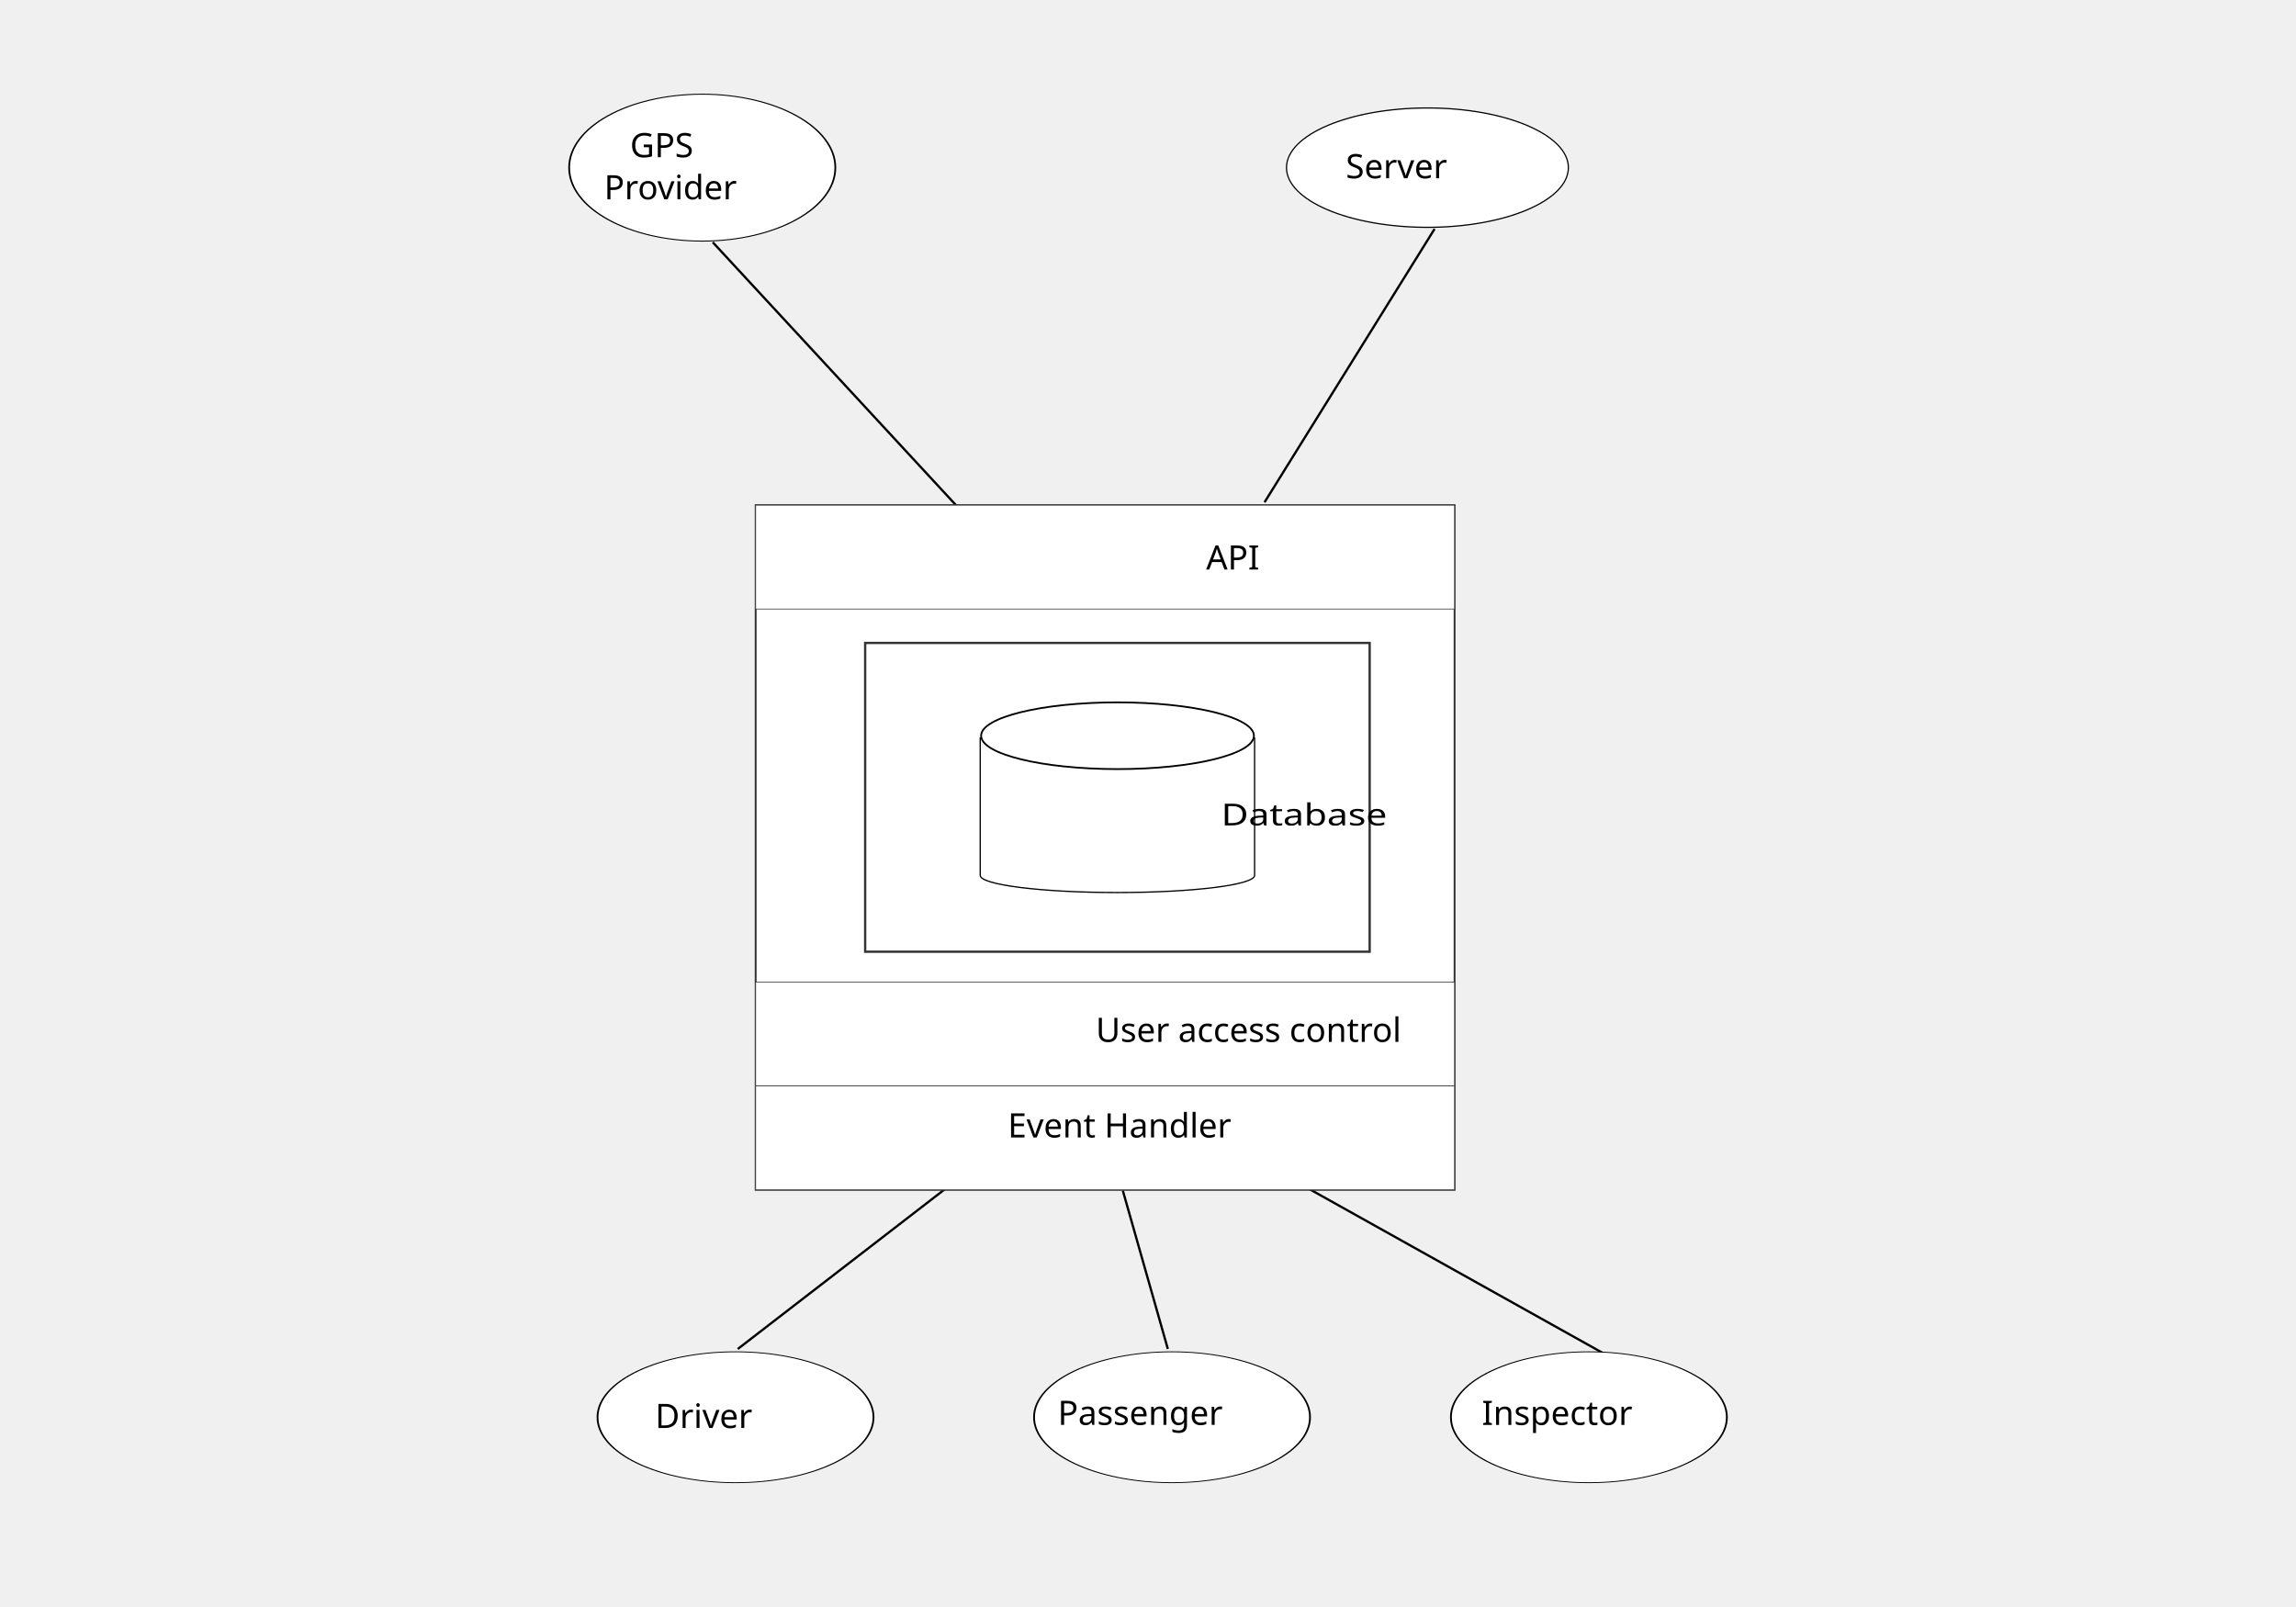
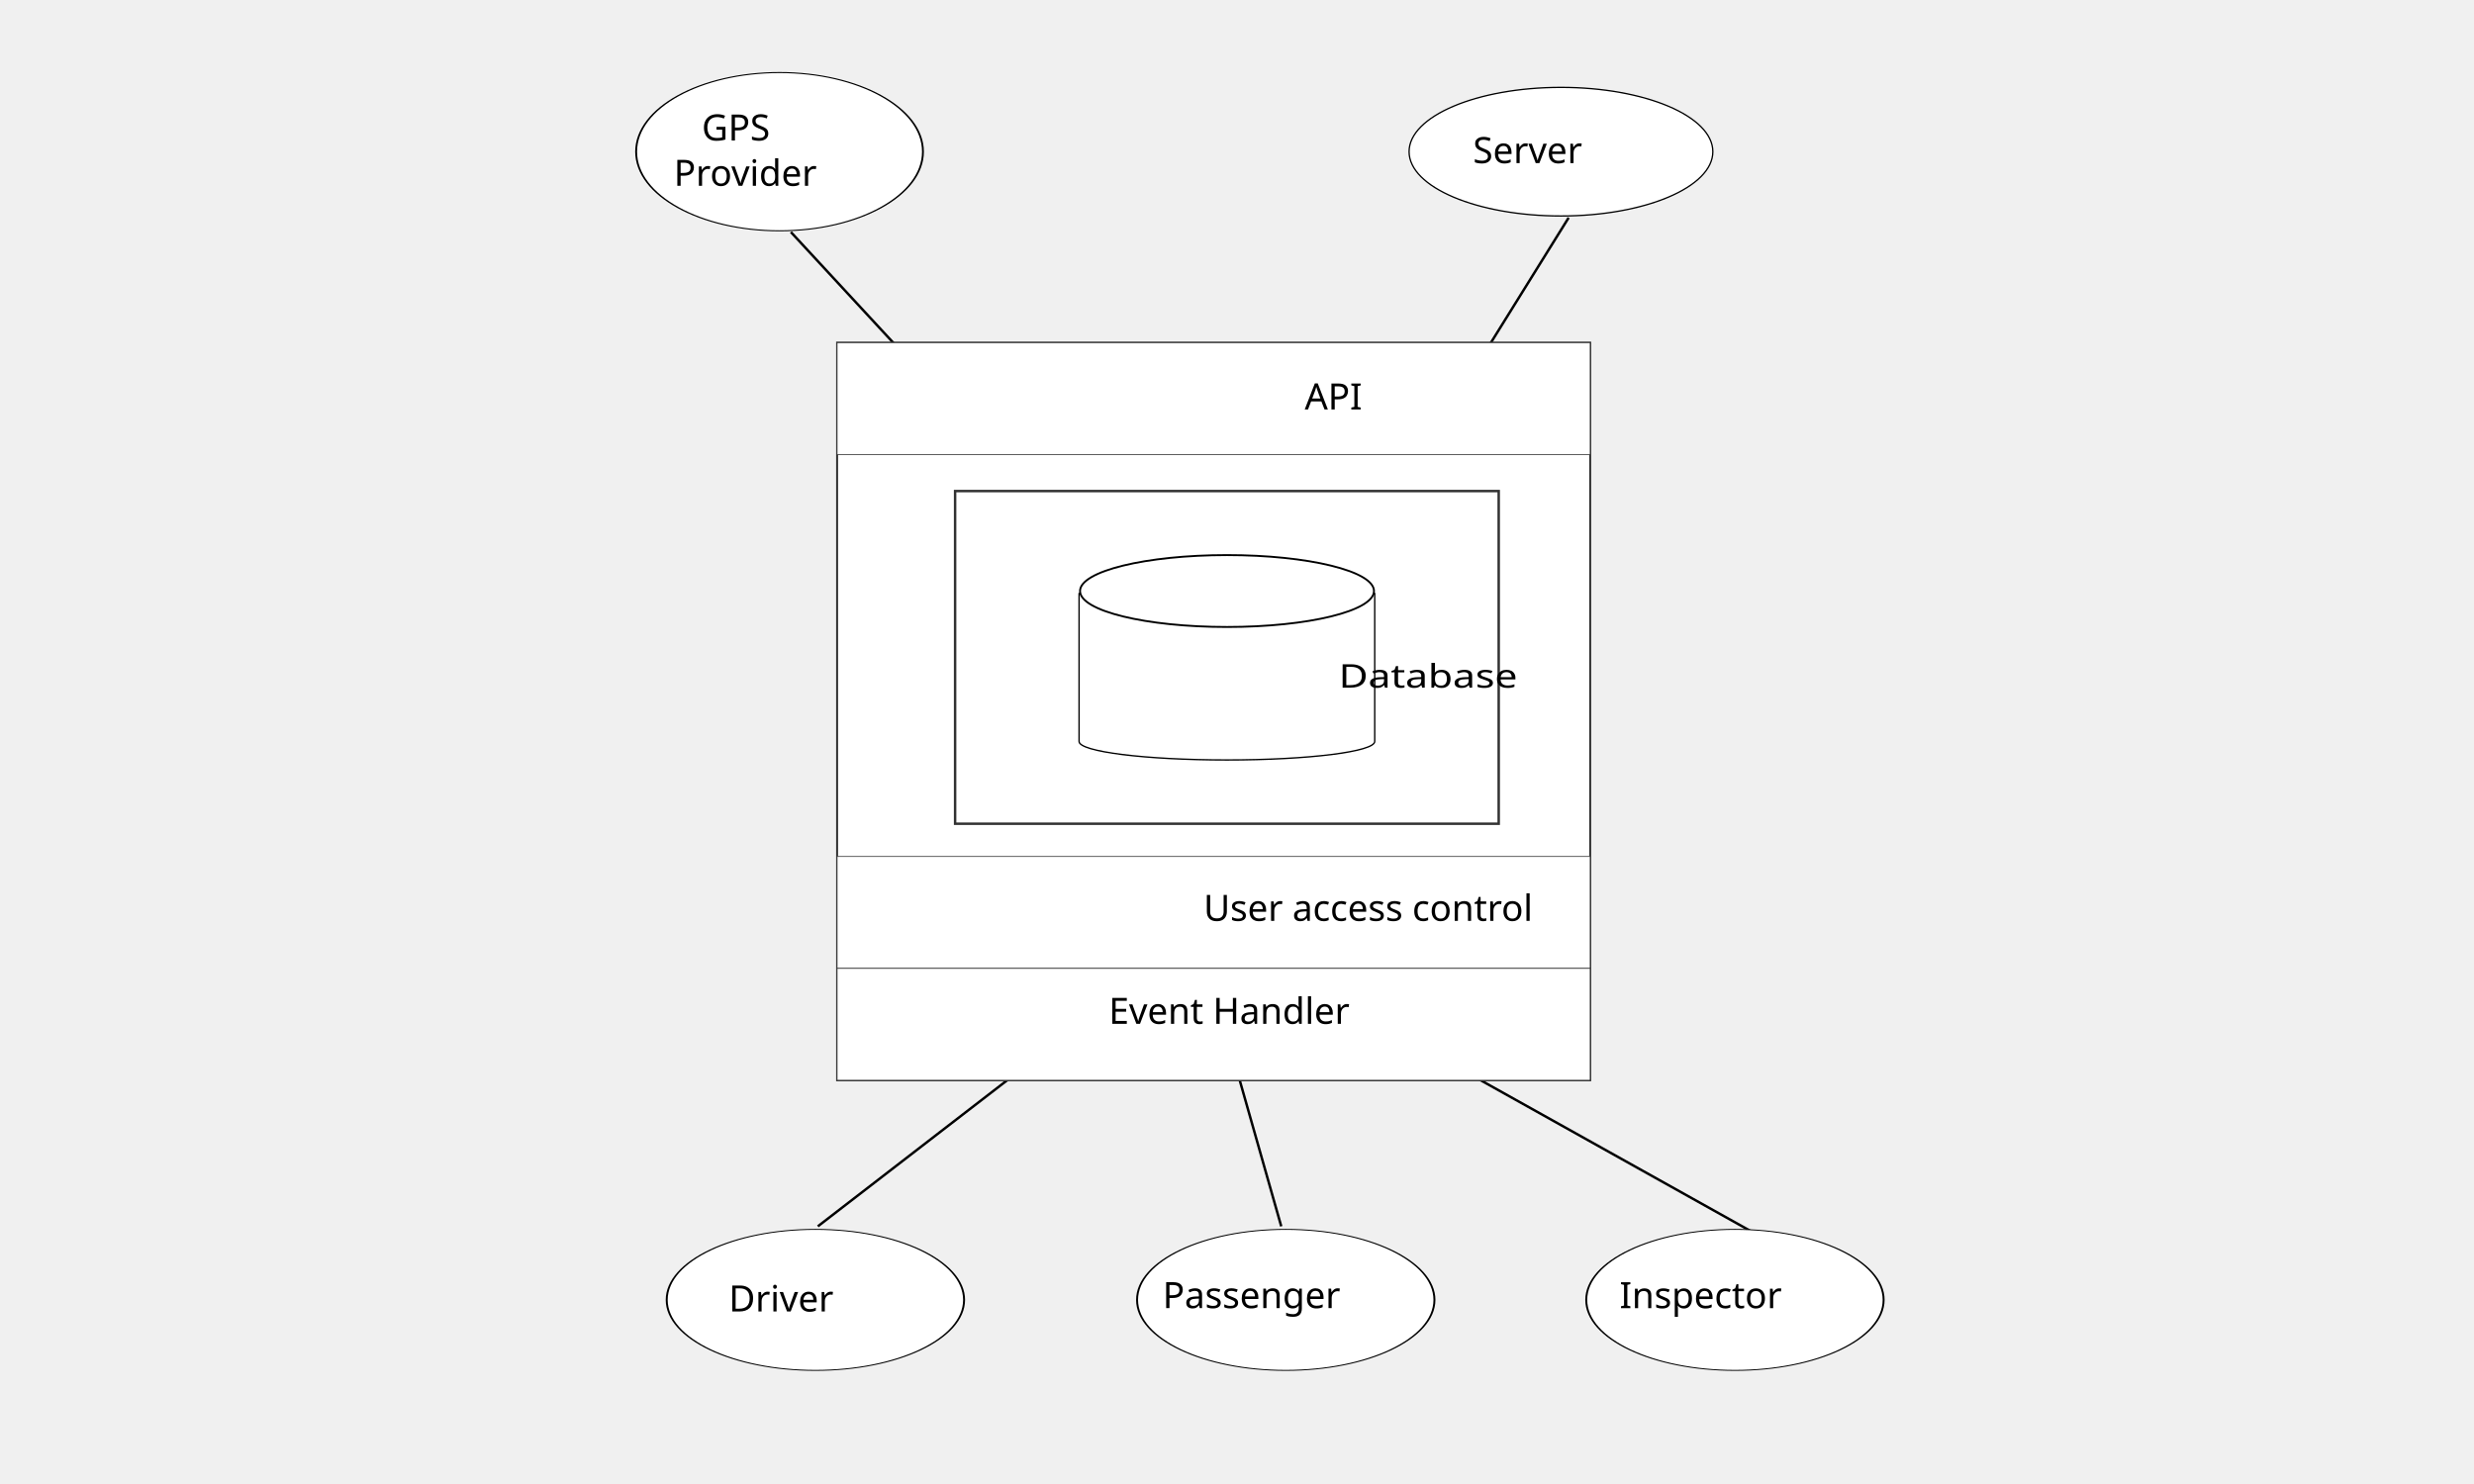
- <svg xmlns="http://www.w3.org/2000/svg" xmlns:ns1="http://schemas.microsoft.com/visio/2003/SVGExtensions/" xmlns:xlink="http://www.w3.org/1999/xlink" width="1000" height="700" viewBox="0 0 750 525" xml:space="preserve" class="st10" version="1.1" id="svg138" style="font-size:12px;overflow:visible;color-interpolation-filters:sRGB;fill:none;fill-rule:evenodd;stroke-linecap:square;stroke-miterlimit:3">
+ <svg xmlns="http://www.w3.org/2000/svg" xmlns:ns1="http://schemas.microsoft.com/visio/2003/SVGExtensions/" xmlns:xlink="http://www.w3.org/1999/xlink" width="1000" height="600" viewBox="0 0 750 450" xml:space="preserve" class="st10" version="1.1" id="svg138" style="font-size:12px;overflow:visible;color-interpolation-filters:sRGB;fill:none;fill-rule:evenodd;stroke-linecap:square;stroke-miterlimit:3">
  <ns1:documentProperties ns1:langID="1033" ns1:metric="true" ns1:viewMarkup="false">
    <ns1:userDefs>
      <ns1:ud ns1:nameU="msvSubprocessMaster" ns1:prompt="" ns1:val="VT4(Rectangle)" />
      <ns1:ud ns1:nameU="msvNoAutoConnect" ns1:val="VT0(1):26" />
    </ns1:userDefs>
  </ns1:documentProperties>
  <style type="text/css" id="style2">
	
		.st1 {fill:#ffffff;stroke:#000000;stroke-linecap:round;stroke-linejoin:round;stroke-width:0.75}
		.st2 {fill:#000000;font-family:Calibri;font-size:2em}
		.st3 {fill:none;stroke:none;stroke-linecap:round;stroke-linejoin:round;stroke-width:0.75}
		.st4 {fill:#000000;font-family:Calibri;font-size:1.333em}
		.st5 {font-size:1em}
		.st6 {fill:#000000;font-family:Calibri;font-size:2.5em}
		.st7 {fill:#000000;font-family:Calibri;font-size:1.167em}
		.st8 {marker-end:url(#mrkr4-41);stroke:#000000;stroke-linecap:round;stroke-linejoin:round;stroke-width:0.238}
		.st9 {fill:#000000;fill-opacity:1;stroke:#000000;stroke-opacity:1;stroke-width:0.086}
		.st10 {fill:none;fill-rule:evenodd;font-size:12px;overflow:visible;stroke-linecap:square;stroke-miterlimit:3}
	
	</style>
  <defs id="Markers">
    <g id="lend4">
      <path d="M 2,1 0,0 2,-1 v 2" style="stroke:none" id="path4" />
    </g>
    <marker id="mrkr4-41" class="st9" ns1:arrowType="4" ns1:arrowSize="2" ns1:setback="23.2087" refX="-23.209" orient="auto" markerUnits="strokeWidth" overflow="visible" style="overflow:visible;fill:#000000;fill-opacity:1;stroke:#000000;stroke-width:0.086;stroke-opacity:1">
      <use xlink:href="#lend4" transform="scale(-11.60437)" id="use7" x="0" y="0" width="100%" height="100%" />
    </marker>
  </defs>
-   <g id="g1597" transform="translate(-54.67436,-21.37656)">
-     <g id="shape33-3" ns1:mID="33" ns1:groupContext="shape" transform="matrix(0.6786785,0,0,0.6787318,252.4664,-123.7549)">
-       <ns1:userDefs>
-         <ns1:ud ns1:nameU="visVersion" ns1:val="VT0(15):26" />
-       </ns1:userDefs>
-     </g>
-     <path id="path1537" d="M 436.157,462.083 421.455,410.354" style="fill:none;stroke:#000000;stroke-width:0.75px;stroke-linecap:butt;stroke-linejoin:miter;stroke-opacity:1" />
-     <path id="path1543" d="m 295.672,462.083 69.153,-53.363" style="fill:none;stroke:#000000;stroke-width:0.75px;stroke-linecap:butt;stroke-linejoin:miter;stroke-opacity:1" />
-     <path id="path1545" d="m 578.82,463.717 -97.468,-54.452" style="fill:none;stroke:#000000;stroke-width:0.75px;stroke-linecap:butt;stroke-linejoin:miter;stroke-opacity:1" />
-     <path id="path1539" d="m 287.504,100.525 80.588,87.123" style="fill:none;stroke:#000000;stroke-width:0.75px;stroke-linecap:butt;stroke-linejoin:miter;stroke-opacity:1" />
-     <path id="path1541" d="M 523.28,96.169 467.739,185.469" style="fill:none;stroke:#000000;stroke-width:0.75px;stroke-linecap:butt;stroke-linejoin:miter;stroke-opacity:1" />
-     <rect y="186.412" x="301.515" height="223.679" width="228.303" id="rect1497" style="fill:#ffffff;fill-opacity:1;stroke:#323232;stroke-width:0.602;stroke-miterlimit:4;stroke-dasharray:none;stroke-dashoffset:0;stroke-opacity:1" />
-     <rect y="342.231" x="301.515" height="33.93" width="228.303" id="rect1497-5" style="font-size:12px;overflow:visible;color-interpolation-filters:sRGB;fill:#ffffff;fill-opacity:1;fill-rule:evenodd;stroke:#323232;stroke-width:0.235;stroke-linecap:square;stroke-miterlimit:4;stroke-dasharray:none;stroke-dashoffset:0;stroke-opacity:1" />
-     <text style="font-style:normal;font-variant:normal;font-weight:normal;font-stretch:normal;font-size:11px;font-family:Calibri;-inkscape-font-specification:'Calibri, Normal';font-variant-ligatures:normal;font-variant-caps:normal;font-variant-numeric:normal;font-feature-settings:normal;text-align:start;writing-mode:lr-tb;text-anchor:start;fill:#000000" id="text59" ns1:langID="2052" class="st4" y="361.755" x="372.579">
+   <g id="g975">
+     <path id="path1537" d="M 388.413,371.867 373.711,320.138" style="fill:none;stroke:#000000;stroke-width:0.75px;stroke-linecap:butt;stroke-linejoin:miter;stroke-opacity:1" />
+     <path id="path1543" d="m 247.928,371.867 69.153,-53.363" style="fill:none;stroke:#000000;stroke-width:0.75px;stroke-linecap:butt;stroke-linejoin:miter;stroke-opacity:1" />
+     <path id="path1545" d="m 531.076,373.501 -97.468,-54.452" style="fill:none;stroke:#000000;stroke-width:0.75px;stroke-linecap:butt;stroke-linejoin:miter;stroke-opacity:1" />
+     <path id="path1539" d="m 239.76,70.374 80.588,87.123" style="fill:none;stroke:#000000;stroke-width:0.75px;stroke-linecap:butt;stroke-linejoin:miter;stroke-opacity:1" />
+     <path id="path1541" d="M 475.536,66.018 419.995,155.318" style="fill:none;stroke:#000000;stroke-width:0.75px;stroke-linecap:butt;stroke-linejoin:miter;stroke-opacity:1" />
+     <rect y="103.897" x="253.771" height="223.679" width="228.303" id="rect1497" style="fill:#ffffff;fill-opacity:1;stroke:#323232;stroke-width:0.602;stroke-miterlimit:4;stroke-dasharray:none;stroke-dashoffset:0;stroke-opacity:1" />
+     <rect y="259.716" x="253.771" height="33.93" width="228.303" id="rect1497-5" style="font-size:12px;overflow:visible;color-interpolation-filters:sRGB;fill:#ffffff;fill-opacity:1;fill-rule:evenodd;stroke:#323232;stroke-width:0.235;stroke-linecap:square;stroke-miterlimit:4;stroke-dasharray:none;stroke-dashoffset:0;stroke-opacity:1" />
+     <text style="font-style:normal;font-variant:normal;font-weight:normal;font-stretch:normal;font-size:11px;font-family:Calibri;-inkscape-font-specification:'Calibri, Normal';font-variant-ligatures:normal;font-variant-caps:normal;font-variant-numeric:normal;font-feature-settings:normal;text-align:start;writing-mode:lr-tb;text-anchor:start;fill:#000000" id="text59" ns1:langID="2052" class="st4" y="279.239" x="324.835">
      <ns1:paragraph ns1:horizAlign="1" />
      <ns1:tabList />User access control</text>
-     <rect y="231.421" x="337.287" height="100.878" width="164.793" id="rect1533" style="fill:#ffffff;fill-opacity:1;stroke:#323232;stroke-width:0.75;stroke-miterlimit:4;stroke-dasharray:none;stroke-dashoffset:0;stroke-opacity:1" />
-     <g transform="translate(20.95099,9.140005)" id="g1504">
+     <rect y="148.906" x="289.543" height="100.878" width="164.793" id="rect1533" style="fill:#ffffff;fill-opacity:1;stroke:#323232;stroke-width:0.75;stroke-miterlimit:4;stroke-dasharray:none;stroke-dashoffset:0;stroke-opacity:1" />
+     <g transform="translate(-26.79282,-73.37545)" id="g1504">
      <path style="fill:#ffffff;stroke:#000000;stroke-width:0.413;stroke-linecap:round;stroke-linejoin:round" id="path29" class="st1" d="m 353.918,298.211 a 44.814,5.612 0 1 0 89.629,0 v -44.899 h -89.629 z" />
      <ellipse style="fill:#ffffff;stroke:#000000;stroke-width:0.574;stroke-linecap:round;stroke-linejoin:round" id="ellipse32" class="st1" ry="10.9" rx="44.556" cy="252.597" cx="398.766" />
      <text style="font-style:normal;font-variant:normal;font-weight:normal;font-stretch:normal;font-size:11px;font-family:Calibri;-inkscape-font-specification:'Calibri, Normal';font-variant-ligatures:normal;font-variant-caps:normal;font-variant-numeric:normal;font-feature-settings:normal;text-align:start;writing-mode:lr-tb;text-anchor:start;fill:#000000;stroke-width:0.9" id="text34" ns1:langID="2052" class="st2" y="313.293" x="337.781" transform="scale(1.11141,0.8997581)">
        <ns1:paragraph ns1:horizAlign="1" />
        <ns1:tabList />Database</text>
    </g>
-     <rect y="186.412" x="301.515" height="33.93" width="228.303" id="rect1497-9" style="font-size:12px;overflow:visible;color-interpolation-filters:sRGB;fill:#ffffff;fill-opacity:1;fill-rule:evenodd;stroke:#323232;stroke-width:0.235;stroke-linecap:square;stroke-miterlimit:4;stroke-dasharray:none;stroke-dashoffset:0;stroke-opacity:1" />
-     <text style="font-style:normal;font-variant:normal;font-weight:normal;font-stretch:normal;font-size:11px;font-family:Calibri;-inkscape-font-specification:'Calibri, Normal';font-variant-ligatures:normal;font-variant-caps:normal;font-variant-numeric:normal;font-feature-settings:normal;text-align:start;writing-mode:lr-tb;text-anchor:start;fill:#000000" id="text68" ns1:langID="2052" class="st2" y="207.444" x="408.622">
+     <rect y="103.897" x="253.771" height="33.93" width="228.303" id="rect1497-9" style="font-size:12px;overflow:visible;color-interpolation-filters:sRGB;fill:#ffffff;fill-opacity:1;fill-rule:evenodd;stroke:#323232;stroke-width:0.235;stroke-linecap:square;stroke-miterlimit:4;stroke-dasharray:none;stroke-dashoffset:0;stroke-opacity:1" />
+     <text style="font-style:normal;font-variant:normal;font-weight:normal;font-stretch:normal;font-size:11px;font-family:Calibri;-inkscape-font-specification:'Calibri, Normal';font-variant-ligatures:normal;font-variant-caps:normal;font-variant-numeric:normal;font-feature-settings:normal;text-align:start;writing-mode:lr-tb;text-anchor:start;fill:#000000" id="text68" ns1:langID="2052" class="st2" y="124.158" x="355.488">
      <ns1:paragraph ns1:horizAlign="1" />
      <ns1:tabList />API</text>
-     <g transform="translate(-198.6758,333.8249)" id="g1462">
+     <g transform="translate(-246.4196,243.6089)" id="g1462">
      <g transform="matrix(0.7950358,0,0,0.3770604,591.1241,-126.6979)" ns1:groupContext="shape" ns1:mID="36" id="shape36-11">
        <ns1:userDefs>
          <ns1:ud ns1:val="VT0(15):26" ns1:nameU="visVersion" />
        </ns1:userDefs>
        <path style="fill:#ffffff;stroke:#000000;stroke-width:0.75;stroke-linecap:round;stroke-linejoin:round" id="path40" class="st1" d="m 0,735.31 a 56.695,56.695 0 1 1 113.39,0 56.695,56.695 0 0 1 -113.39,0 z" />
      </g>
      <text x="635.836" y="153.053" class="st4" ns1:langID="2052" id="text81" style="font-style:normal;font-variant:normal;font-weight:normal;font-stretch:normal;font-size:11px;font-family:Calibri;-inkscape-font-specification:'Calibri, Normal';font-variant-ligatures:normal;font-variant-caps:normal;font-variant-numeric:normal;font-feature-settings:normal;text-align:center;writing-mode:lr-tb;text-anchor:middle;fill:#000000">
        <ns1:paragraph ns1:horizAlign="1" />
        <ns1:tabList />
        <tspan id="tspan1412" x="635.836" y="153.053">Passenger</tspan>
      </text>
    </g>
-     <g transform="translate(-321.3666,13.54213)" id="g1319">
+     <g transform="translate(-369.1104,-16.60915)" id="g1319">
      <g transform="matrix(0.7668347,0,0,0.4232271,561.9552,-248.5993)" ns1:groupContext="shape" ns1:mID="37" id="shape37-13">
        <ns1:userDefs>
          <ns1:ud ns1:val="VT0(15):26" ns1:nameU="visVersion" />
        </ns1:userDefs>
        <path style="fill:#ffffff;stroke:#000000;stroke-width:0.75;stroke-linecap:round;stroke-linejoin:round" id="path45" class="st1" d="m 0,735.31 a 56.695,56.695 0 1 1 113.39,0 56.695,56.695 0 0 1 -113.39,0 z" />
      </g>
      <text x="605.068" y="59.204" class="st6" ns1:langID="2052" id="text90" style="font-style:normal;font-variant:normal;font-weight:normal;font-stretch:normal;font-size:11px;font-family:Calibri;-inkscape-font-specification:'Calibri, Normal';font-variant-ligatures:normal;font-variant-caps:normal;font-variant-numeric:normal;font-feature-settings:normal;text-align:center;writing-mode:lr-tb;text-anchor:middle;fill:#000000">
        <ns1:paragraph ns1:horizAlign="1" />
        <ns1:tabList />
        <tspan id="tspan1309" x="605.068" y="59.204">GPS</tspan>
        <tspan id="tspan1311" x="605.068" y="72.954">Provider</tspan>
      </text>
    </g>
-     <g transform="translate(391.0137,-95.20008)" id="g1300">
+     <g transform="translate(343.2699,-125.3513)" id="g1300">
      <path d="m 83.896,171.346 a 46.042,19.499 0 1 1 92.084,0 46.042,19.499 0 0 1 -92.084,0 z" class="st1" id="path50" style="fill:#ffffff;stroke:#000000;stroke-width:0.396;stroke-linecap:round;stroke-linejoin:round" />
      <rect x="82.245" y="157.846" width="95.386" height="27" class="st3" id="rect97" style="fill:none;stroke:none;stroke-width:0.75;stroke-linecap:round;stroke-linejoin:round" />
      <text x="129.847" y="174.821" class="st7" ns1:langID="2052" id="text103" style="font-style:normal;font-variant:normal;font-weight:normal;font-stretch:normal;font-size:11px;font-family:Calibri;-inkscape-font-specification:'Calibri, Normal';font-variant-ligatures:normal;font-variant-caps:normal;font-variant-numeric:normal;font-feature-settings:normal;text-align:center;writing-mode:lr-tb;text-anchor:middle;fill:#000000">
        <ns1:paragraph ns1:horizAlign="1" />
        <ns1:tabList />
        <tspan id="tspan1294" x="129.847" y="174.821">Server</tspan>
      </text>
    </g>
-     <g transform="translate(-261.0508,293.7751)" id="g1478">
+     <g transform="translate(-308.7946,203.5591)" id="g1478">
      <g style="font-size:12px;overflow:visible;color-interpolation-filters:sRGB;fill:none;fill-rule:evenodd;stroke-linecap:square;stroke-miterlimit:3" transform="matrix(0.7950358,0,0,0.3770604,510.9098,-86.64808)" ns1:groupContext="shape" ns1:mID="36" id="shape36-11-5">
        <ns1:userDefs>
          <ns1:ud ns1:val="VT0(15):26" ns1:nameU="visVersion" />
        </ns1:userDefs>
        <path style="fill:#ffffff;stroke:#000000;stroke-width:0.75;stroke-linecap:round;stroke-linejoin:round" id="path40-5" class="st1" d="m 0,735.31 a 56.695,56.695 0 1 1 113.39,0 56.695,56.695 0 0 1 -113.39,0 z" />
      </g>
      <text x="555.622" y="194.121" class="st4" ns1:langID="2052" id="text81-1" style="font-style:normal;font-variant:normal;font-weight:normal;font-stretch:normal;font-size:11px;font-family:Calibri;-inkscape-font-specification:'Calibri, Normal';font-variant-ligatures:normal;font-variant-caps:normal;font-variant-numeric:normal;font-feature-settings:normal;text-align:center;writing-mode:lr-tb;text-anchor:middle;overflow:visible;color-interpolation-filters:sRGB;fill:#000000;fill-rule:evenodd;stroke-width:1;stroke-linecap:square;stroke-miterlimit:3">
        <ns1:paragraph ns1:horizAlign="1" />
        <ns1:tabList />
        <tspan id="tspan1471" x="555.622" y="194.121">Driver</tspan>
      </text>
    </g>
-     <g transform="translate(-56.21448,211.3786)" id="g1469">
+     <g transform="translate(-103.9583,121.1625)" id="g1469">
      <g style="font-size:12px;overflow:visible;color-interpolation-filters:sRGB;fill:none;fill-rule:evenodd;stroke-linecap:square;stroke-miterlimit:3" transform="matrix(0.7950358,0,0,0.3770604,584.8357,-4.251506)" ns1:groupContext="shape" ns1:mID="36" id="shape36-11-0">
        <ns1:userDefs>
          <ns1:ud ns1:val="VT0(15):26" ns1:nameU="visVersion" />
        </ns1:userDefs>
        <path style="fill:#ffffff;stroke:#000000;stroke-width:0.75;stroke-linecap:round;stroke-linejoin:round" id="path40-0" class="st1" d="m 0,735.31 a 56.695,56.695 0 1 1 113.39,0 56.695,56.695 0 0 1 -113.39,0 z" />
      </g>
      <text x="629.548" y="275.518" class="st4" ns1:langID="2052" id="text81-2" style="font-style:normal;font-variant:normal;font-weight:normal;font-stretch:normal;font-size:11px;font-family:Calibri;-inkscape-font-specification:'Calibri, Normal';font-variant-ligatures:normal;font-variant-caps:normal;font-variant-numeric:normal;font-feature-settings:normal;text-align:center;writing-mode:lr-tb;text-anchor:middle;overflow:visible;color-interpolation-filters:sRGB;fill:#000000;fill-rule:evenodd;stroke-width:1;stroke-linecap:square;stroke-miterlimit:3">
        <ns1:paragraph ns1:horizAlign="1" />
        <ns1:tabList />
        <tspan id="tspan1455" x="629.548" y="275.518">Inspector</tspan>
      </text>
    </g>
-     <rect y="376.161" x="301.515" height="33.93" width="228.303" id="rect1497-3" style="font-size:12px;overflow:visible;color-interpolation-filters:sRGB;fill:#ffffff;fill-opacity:1;fill-rule:evenodd;stroke:#323232;stroke-width:0.235;stroke-linecap:square;stroke-miterlimit:4;stroke-dasharray:none;stroke-dashoffset:0;stroke-opacity:1" />
-     <text style="font-style:normal;font-variant:normal;font-weight:normal;font-stretch:normal;font-size:11px;font-family:Calibri;-inkscape-font-specification:'Calibri, Normal';font-variant-ligatures:normal;font-variant-caps:normal;font-variant-numeric:normal;font-feature-settings:normal;text-align:start;writing-mode:lr-tb;text-anchor:start;overflow:visible;color-interpolation-filters:sRGB;fill:#000000;fill-rule:evenodd;stroke-width:1;stroke-linecap:square;stroke-miterlimit:3" id="text59-8" ns1:langID="2052" class="st4" y="392.974" x="383.883">
+     <rect y="293.646" x="253.771" height="33.93" width="228.303" id="rect1497-3" style="font-size:12px;overflow:visible;color-interpolation-filters:sRGB;fill:#ffffff;fill-opacity:1;fill-rule:evenodd;stroke:#323232;stroke-width:0.235;stroke-linecap:square;stroke-miterlimit:4;stroke-dasharray:none;stroke-dashoffset:0;stroke-opacity:1" />
+     <text style="font-style:normal;font-variant:normal;font-weight:normal;font-stretch:normal;font-size:11px;font-family:Calibri;-inkscape-font-specification:'Calibri, Normal';font-variant-ligatures:normal;font-variant-caps:normal;font-variant-numeric:normal;font-feature-settings:normal;text-align:start;writing-mode:lr-tb;text-anchor:start;overflow:visible;color-interpolation-filters:sRGB;fill:#000000;fill-rule:evenodd;stroke-width:1;stroke-linecap:square;stroke-miterlimit:3" id="text59-8" ns1:langID="2052" class="st4" y="310.459" x="336.139">
      <ns1:paragraph ns1:horizAlign="1" />
      <ns1:tabList />
-       <tspan y="392.974" x="383.883" id="tspan1495">Event Handler</tspan>
+       <tspan y="310.459" x="336.139" id="tspan1495">Event Handler</tspan>
    </text>
  </g>
</svg>
